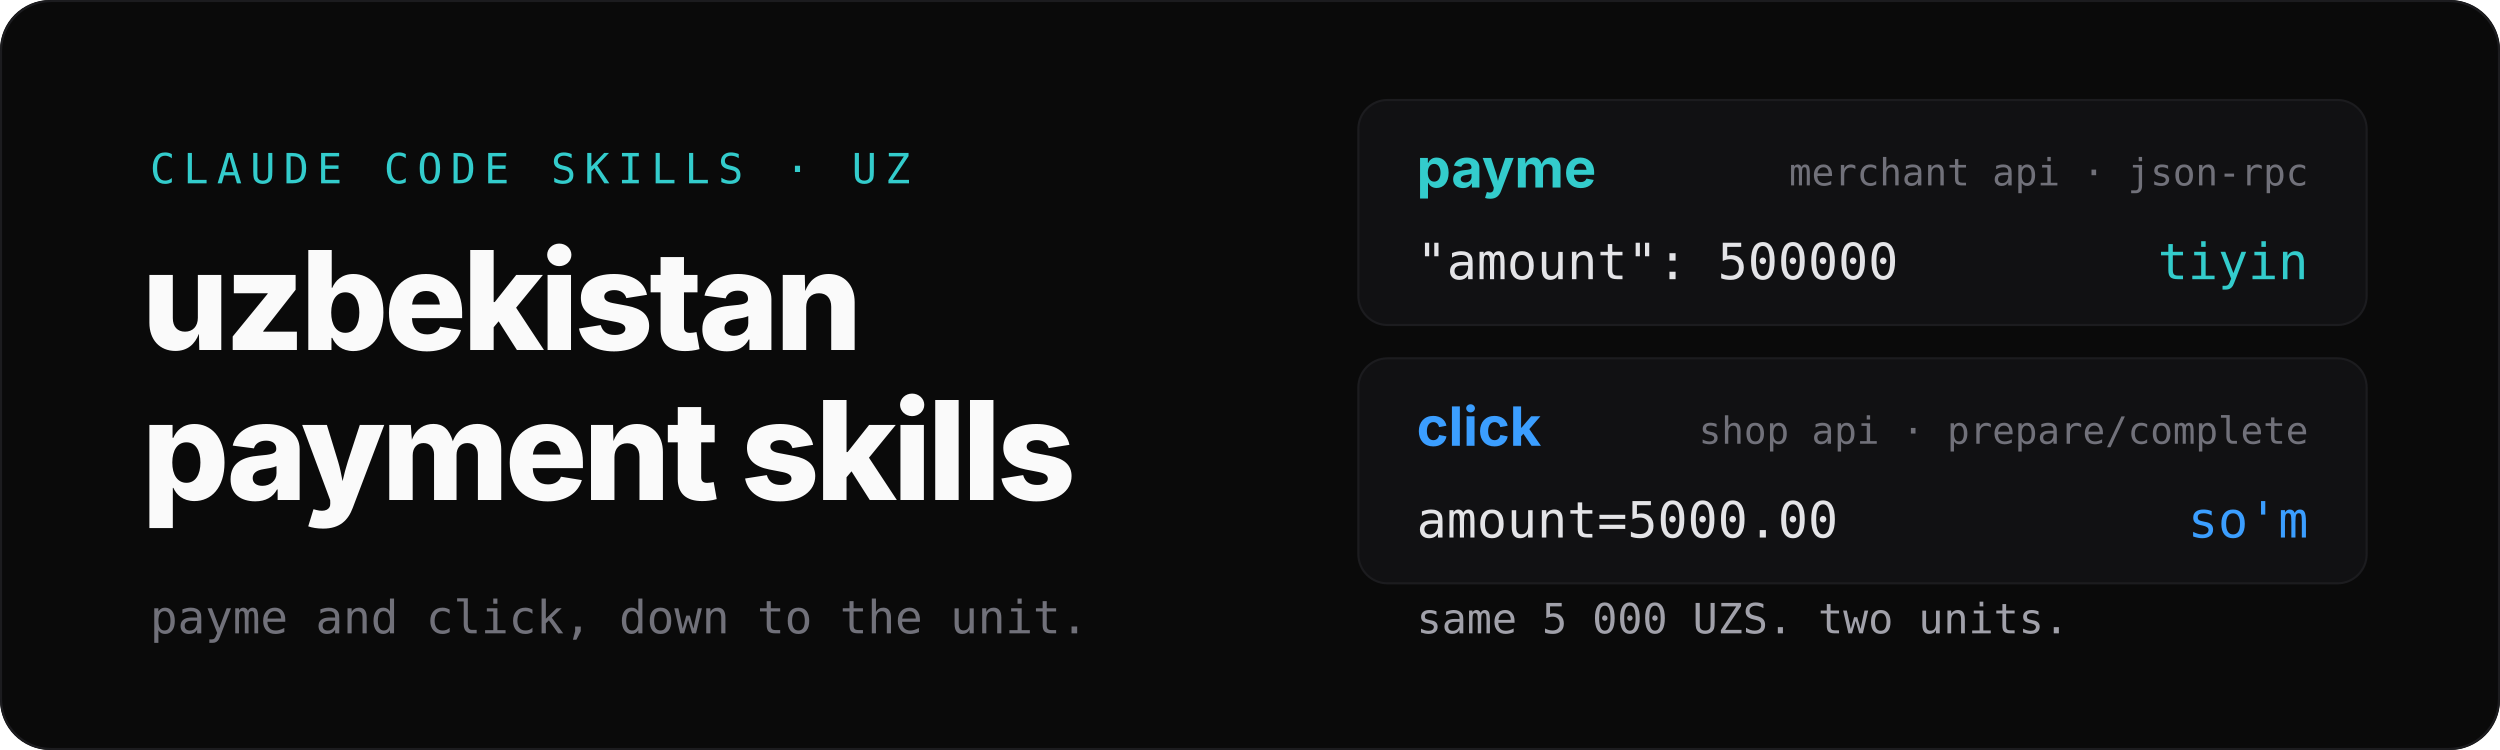
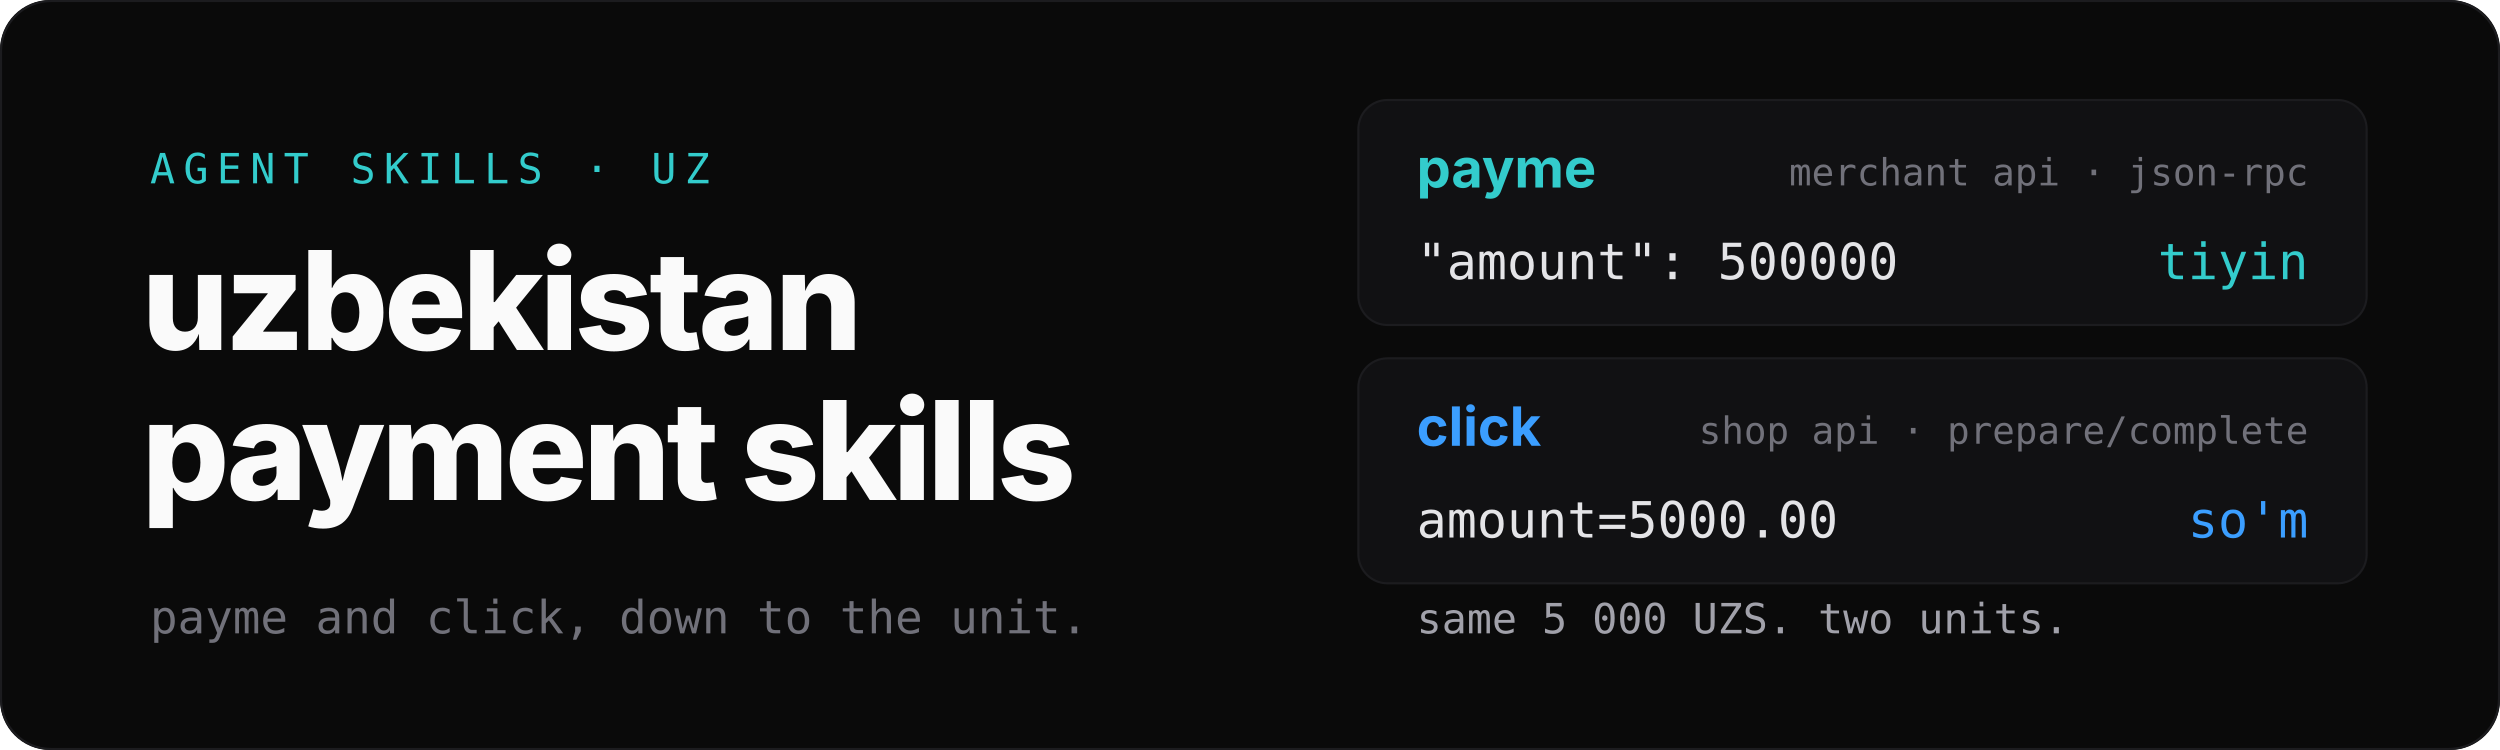
<svg xmlns="http://www.w3.org/2000/svg" width="1200" height="360" viewBox="0 0 1200 360" role="img" aria-labelledby="t d">
  <rect width="1200" height="360" rx="24" fill="#0A0A0A" />
  <rect x="0.5" y="0.5" width="1199" height="359" rx="24" fill="none" stroke="#1C1C1F" />
-   <text x="72" y="88" font-family="ui-monospace,SFMono-Regular,Menlo,Consolas,monospace" font-size="20" letter-spacing="4" fill="#33CCCC">CLAUDE CODE SKILLS · UZ</text>
+   <text x="72" y="88" font-family="ui-monospace,SFMono-Regular,Menlo,Consolas,monospace" font-size="20" letter-spacing="4" fill="#33CCCC">AGENT SKILLS · UZ</text>
  <g font-family="-apple-system,BlinkMacSystemFont,Segoe UI,Inter,sans-serif" font-size="66" font-weight="800" letter-spacing="-2" fill="#FAFAFA">
    <text x="68" y="168">uzbekistan</text>
    <text x="68" y="240">payment skills</text>
  </g>
  <text x="72" y="304" font-family="ui-monospace,SFMono-Regular,Menlo,Consolas,monospace" font-size="22" fill="#71717A">payme and click, down to the unit.</text>
  <g font-family="ui-monospace,SFMono-Regular,Menlo,Consolas,monospace">
    <rect x="652" y="48" width="484" height="108" rx="14" fill="#111113" stroke="#1C1C1F" />
    <text x="680" y="90" font-family="-apple-system,BlinkMacSystemFont,Segoe UI,Inter,sans-serif" font-size="26" font-weight="700" fill="#33CCCC">payme</text>
    <text x="1108" y="89" font-size="18" fill="#71717A" text-anchor="end">merchant api · json-rpc</text>
    <text x="680" y="134" font-size="24" fill="#E4E4E7">"amount": 500000</text>
    <text x="1108" y="134" font-size="24" fill="#33CCCC" text-anchor="end">tiyin</text>
    <rect x="652" y="172" width="484" height="108" rx="14" fill="#111113" stroke="#1C1C1F" />
    <text x="680" y="214" font-family="-apple-system,BlinkMacSystemFont,Segoe UI,Inter,sans-serif" font-size="26" font-weight="700" fill="#3B9EFF">click</text>
    <text x="1108" y="213" font-size="18" fill="#71717A" text-anchor="end">shop api · prepare/complete</text>
    <text x="680" y="258" font-size="24" fill="#E4E4E7">amount=5000.00</text>
    <text x="1108" y="258" font-size="24" fill="#3B9EFF" text-anchor="end">so'm</text>
    <text x="680" y="304" font-size="20" fill="#A1A1AA">same 5 000 UZS. two units.</text>
  </g>
</svg>
